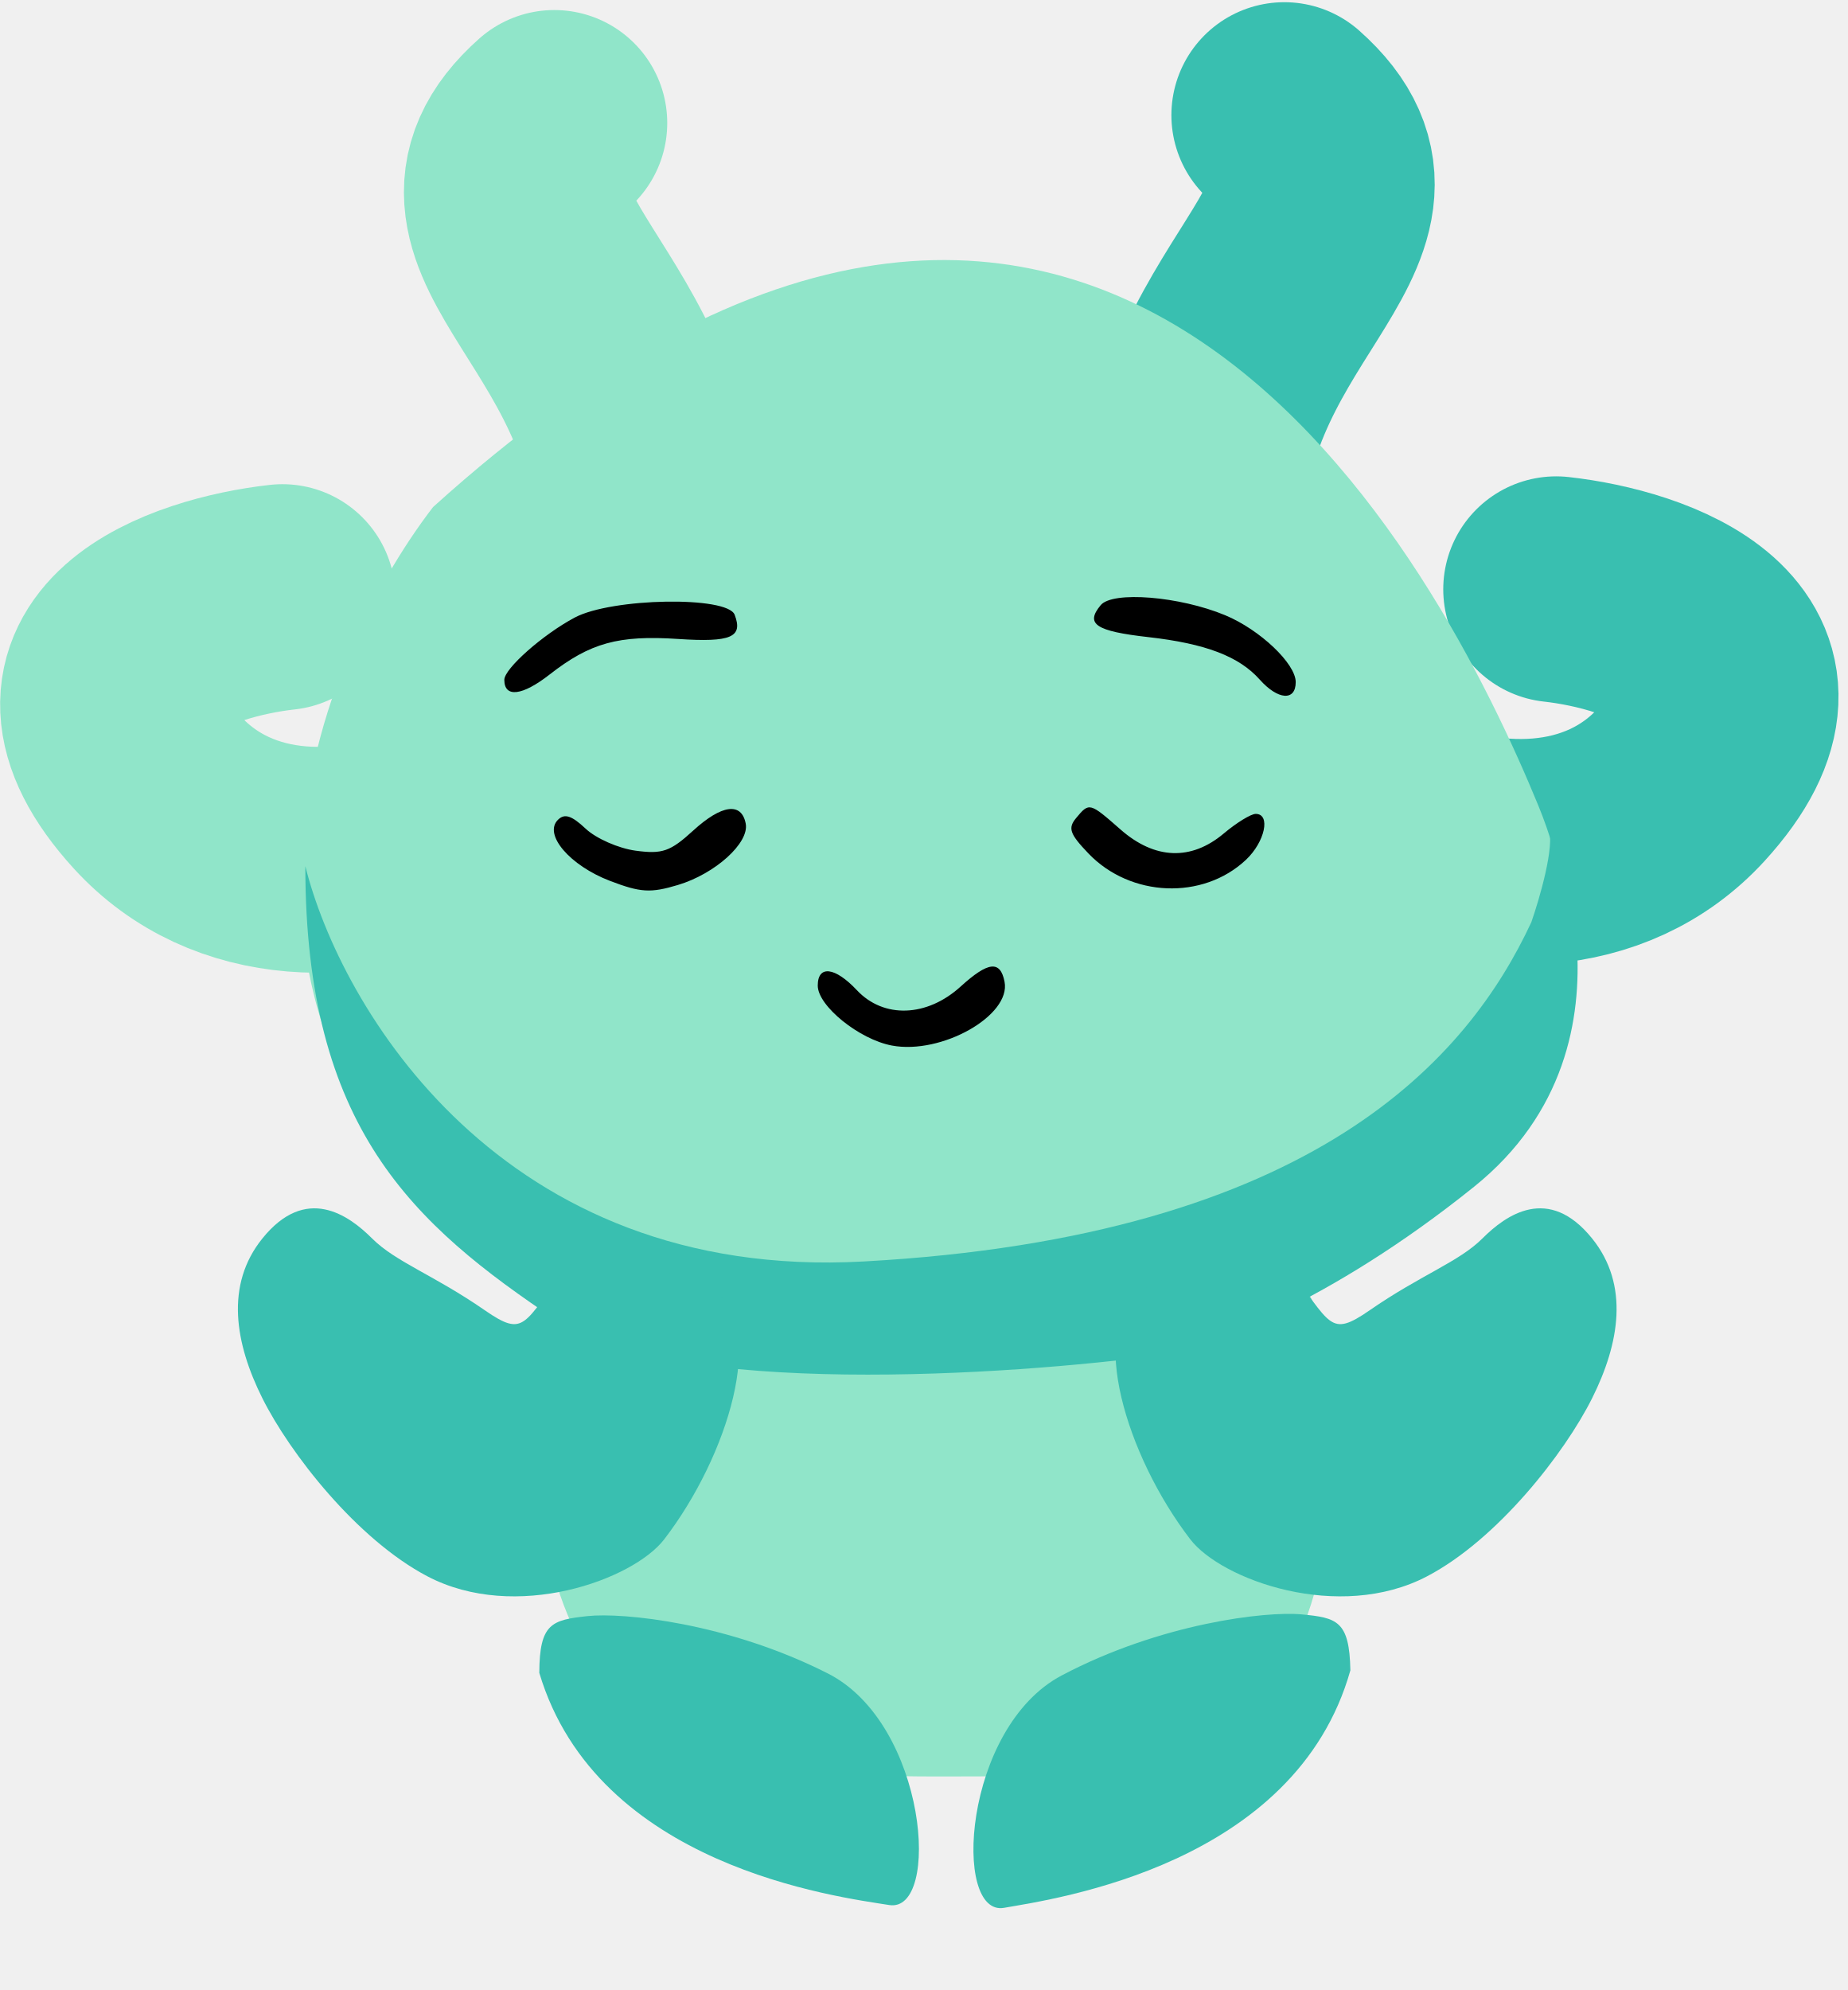
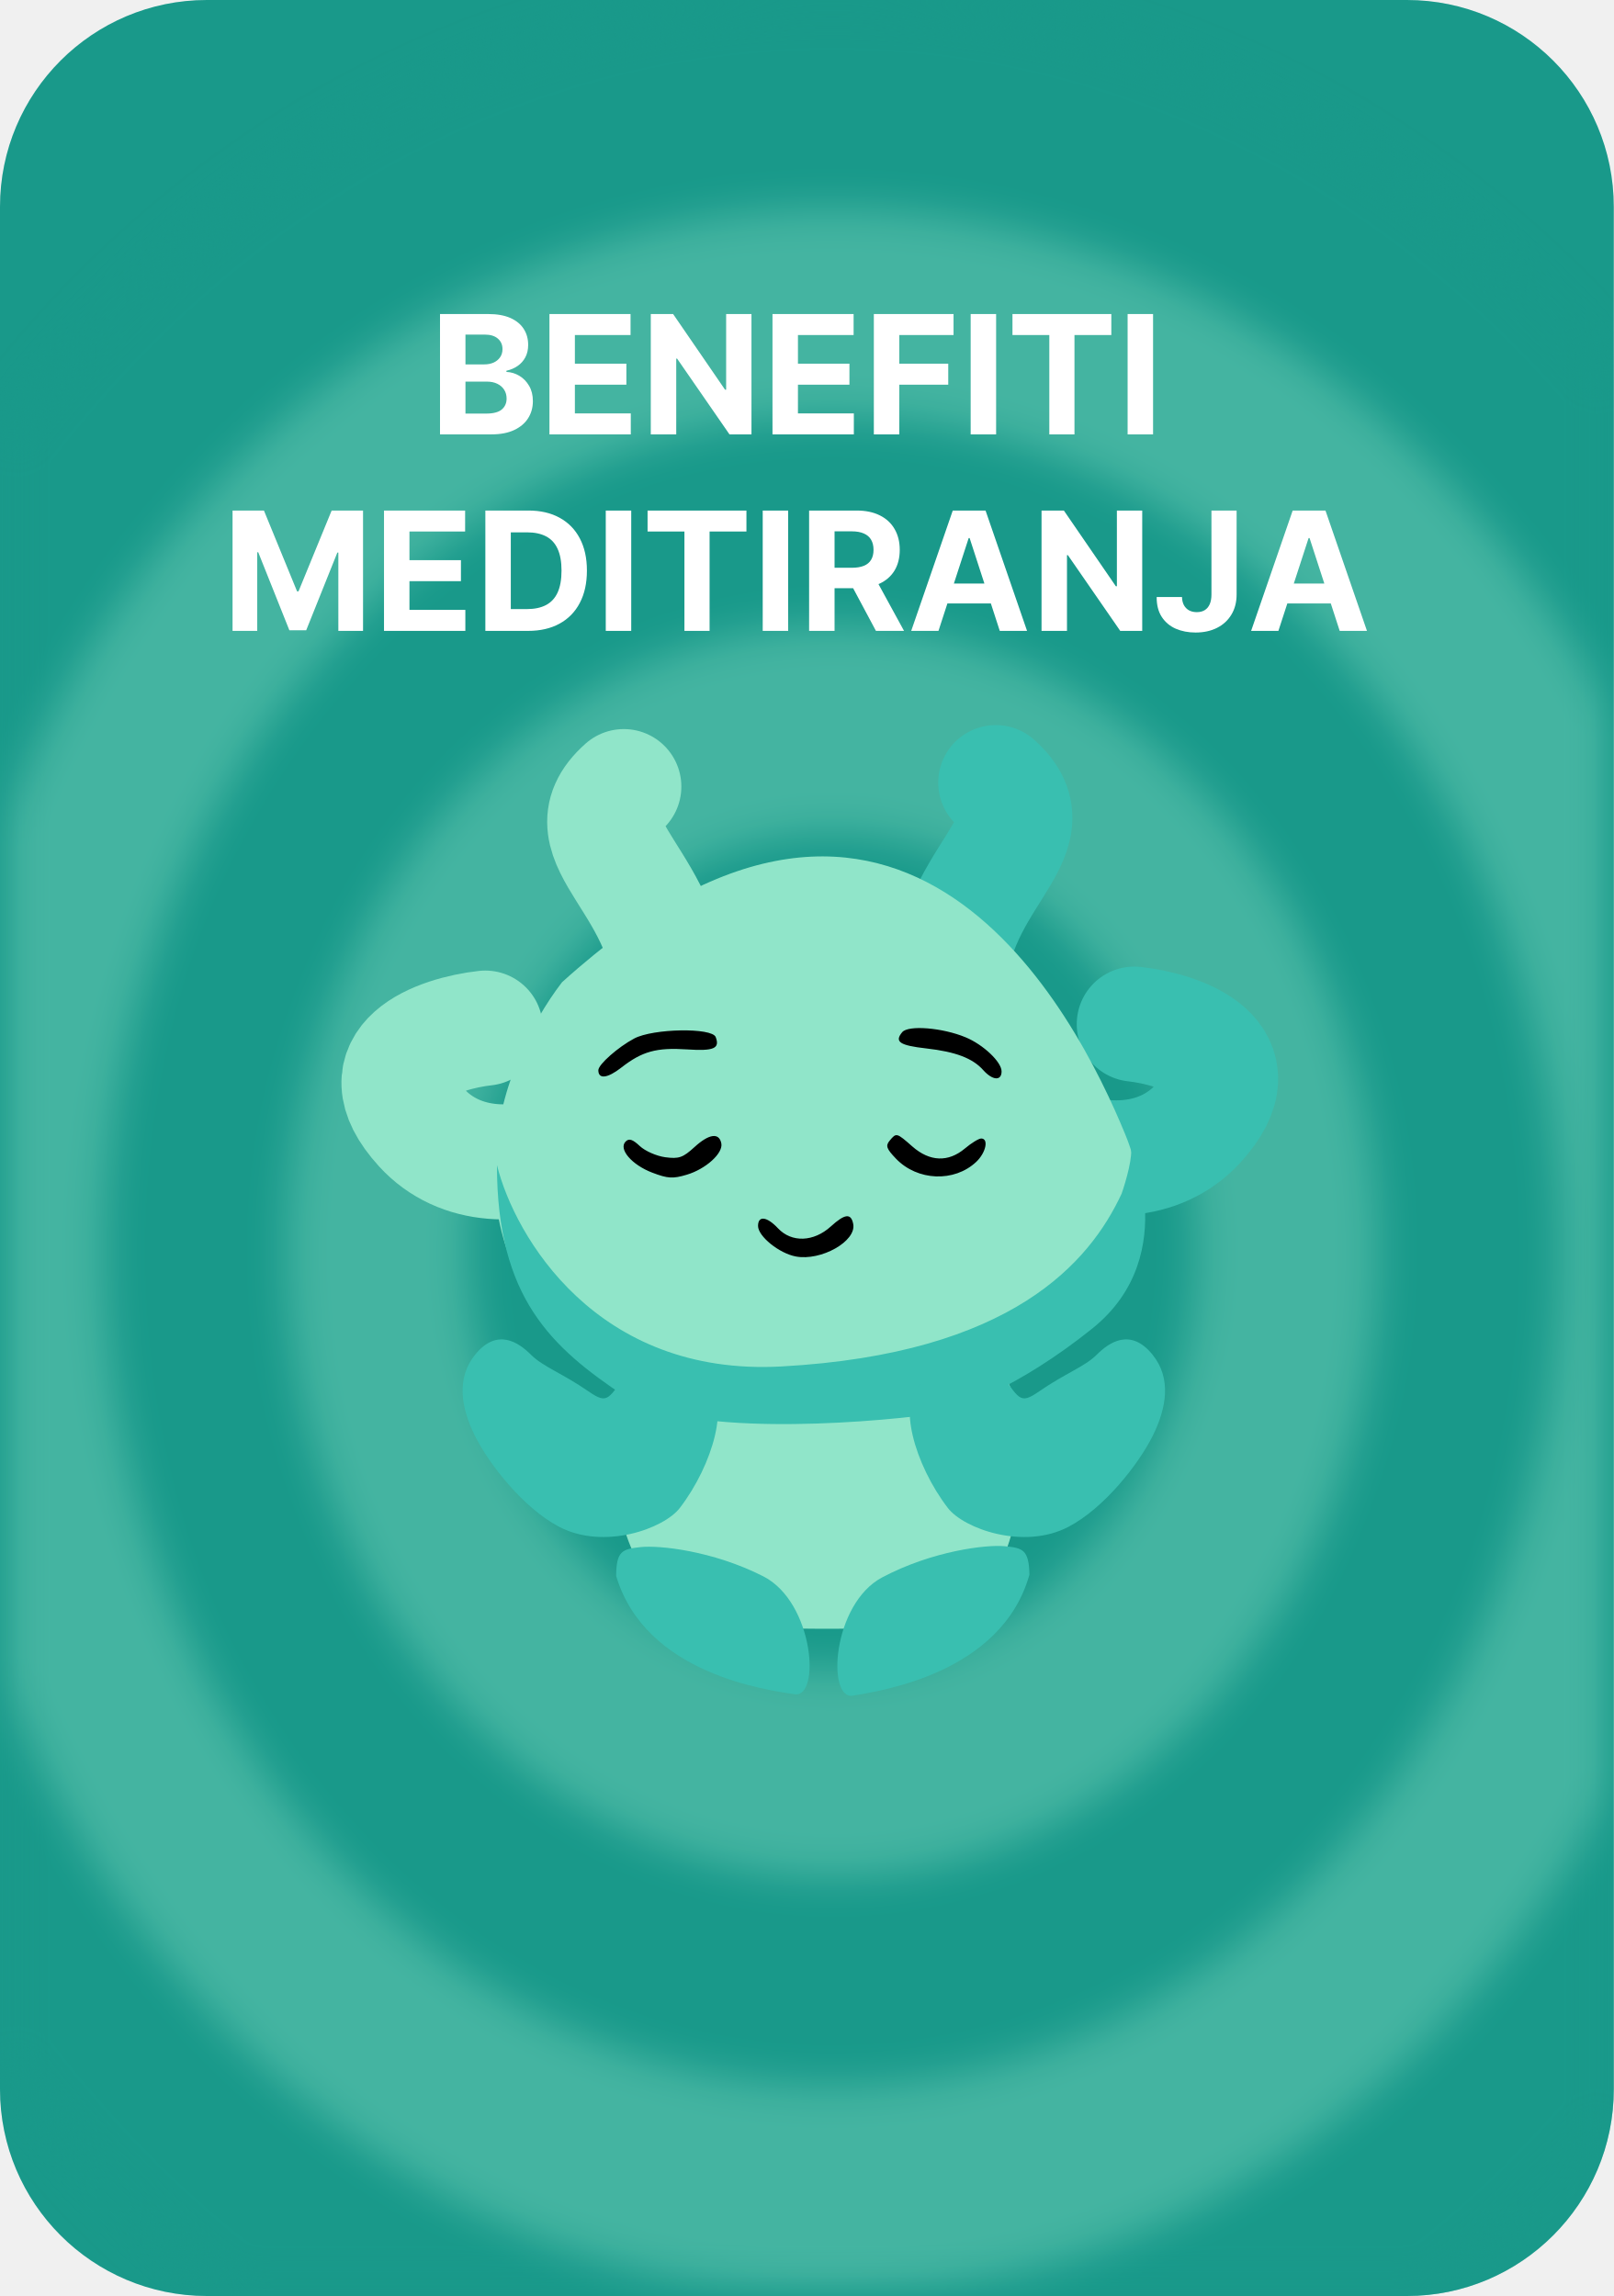
- <svg xmlns="http://www.w3.org/2000/svg" width="91" height="98" viewBox="0 0 91 98" fill="none">
-   <path d="M76.649 29.021C81.174 29.522 88.742 32.146 82.816 38.638C75.409 46.753 58.881 38.889 58.635 26.858C58.389 14.826 69.349 11.074 63.259 5.671" stroke="#39BFB0" stroke-width="11.125" stroke-linecap="round" />
-   <path d="M13.912 29.407C9.387 29.907 1.819 32.532 7.745 39.024C15.152 47.139 31.679 39.275 31.925 27.244C32.172 15.212 21.212 11.46 27.302 6.057" stroke="#90E5C9" stroke-width="11.125" stroke-linecap="round" />
-   <path d="M65.74 69.734C65.74 87.485 57.121 87.485 46.25 87.485C35.379 87.485 26.374 86.327 26.374 69.734C26.374 57.904 34.029 58.349 44.899 58.349C55.77 58.349 65.74 57.904 65.74 69.734Z" fill="#90E5C9" />
-   <path d="M62.099 64.326C53.679 67.756 35.364 65.755 27.258 64.326C7.999 51.708 15.281 32.832 21.33 24.971C54.357 -4.889 71.052 28.187 75.77 39.672C80.488 51.157 72.624 60.038 62.099 64.326Z" fill="#90E5C9" />
-   <path d="M42.532 62.123C24.662 63.105 16.757 49.553 15.039 42.654C15.039 55.531 20.317 60.284 27.436 65.036C33.131 68.838 49.692 67.745 57.261 66.723C59.388 66.365 65.435 64.208 72.603 58.444C81.563 51.239 75.917 39.741 76.285 40.814C76.58 41.673 75.835 44.238 75.426 45.413C72.358 52.005 64.871 60.897 42.532 62.123Z" fill="#39BFB0" />
-   <path fill-rule="evenodd" clip-rule="evenodd" d="M54.214 29.802C53.442 30.732 53.961 31.081 56.558 31.375C59.377 31.694 61.027 32.322 62.047 33.467C62.945 34.476 63.82 34.537 63.82 33.592C63.82 32.681 62.057 31.009 60.346 30.298C58.101 29.364 54.799 29.097 54.214 29.802ZM28.313 30.41C26.747 31.241 24.84 32.925 24.84 33.479C24.84 34.373 25.722 34.27 27.066 33.221C29.071 31.655 30.463 31.271 33.41 31.467C36.006 31.64 36.609 31.38 36.185 30.274C35.828 29.343 30.142 29.441 28.313 30.41ZM34.144 40.902C33.014 41.934 32.626 42.07 31.308 41.893C30.468 41.78 29.362 41.294 28.849 40.812C28.154 40.159 27.806 40.048 27.479 40.375C26.759 41.095 28.066 42.624 30.047 43.381C31.552 43.956 32.044 43.986 33.39 43.582C35.23 43.031 36.913 41.508 36.73 40.559C36.524 39.49 35.547 39.62 34.144 40.902ZM53.002 40.288C52.59 40.784 52.69 41.069 53.612 42.031C55.682 44.192 59.246 44.337 61.366 42.345C62.306 41.462 62.601 40.081 61.849 40.081C61.615 40.081 60.907 40.515 60.276 41.046C58.669 42.399 56.878 42.33 55.195 40.853C53.666 39.511 53.651 39.506 53.002 40.288ZM47.315 48.584C45.655 50.093 43.526 50.168 42.207 48.765C41.128 47.616 40.278 47.515 40.278 48.537C40.278 49.537 42.319 51.187 43.93 51.489C46.378 51.948 49.801 50.011 49.479 48.349C49.272 47.282 48.675 47.347 47.315 48.584Z" fill="black" />
-   <path d="M23.875 64.523C25.882 65.912 25.761 65.186 27.927 62.4C28.378 61.822 33.216 62.259 35.223 63.649C37.732 65.386 35.91 71.644 32.715 75.806C31.182 77.802 25.39 79.902 21.051 77.627C17.578 75.806 14.274 71.561 12.924 68.859C11.573 66.157 11.078 63.277 12.924 60.989C15.069 58.33 17.169 59.831 18.327 60.989C19.485 62.147 21.366 62.786 23.875 64.523Z" fill="#39BFB0" />
-   <path d="M67.467 64.523C65.46 65.912 65.581 65.186 63.414 62.4C62.964 61.822 58.125 62.259 56.118 63.649C53.61 65.386 55.432 71.644 58.627 75.806C60.159 77.802 65.952 79.902 70.291 77.627C73.764 75.806 77.067 71.561 78.418 68.859C79.769 66.157 80.264 63.277 78.418 60.989C76.273 58.33 74.173 59.831 73.015 60.989C71.857 62.147 69.975 62.786 67.467 64.523Z" fill="#39BFB0" />
-   <path d="M43.797 93.816C41.239 93.408 29.413 91.927 26.563 82.382C26.571 79.94 27.182 79.779 28.928 79.588C30.675 79.397 35.876 79.919 40.784 82.416C45.691 84.913 46.355 94.224 43.797 93.816Z" fill="#39BFB0" />
-   <path d="M49.453 93.953C52.005 93.506 63.807 91.847 66.512 82.259C66.467 79.818 65.854 79.666 64.105 79.502C62.356 79.337 57.163 79.938 52.294 82.509C47.425 85.08 46.901 94.4 49.453 93.953Z" fill="#39BFB0" />
+ <svg xmlns="http://www.w3.org/2000/svg" width="156" height="222" viewBox="0 0 156 222" fill="none">
+   <rect width="156" height="222" rx="20" fill="#19998B" />
+   <mask id="mask0_728_1337" style="mask-type:alpha" maskUnits="userSpaceOnUse" x="0" y="0" width="156" height="222">
+     <rect width="156" height="222" rx="20" fill="#DFE1DF" />
+   </mask>
+   <g mask="url(#mask0_728_1337)">
+     <g filter="url(#filter0_f_728_1337)">
+       <ellipse cx="80.453" cy="121" rx="105.453" ry="121" fill="#19998B" />
+       <ellipse cx="80.453" cy="120.999" rx="87.877" ry="100.833" fill="#B7FFDC" fill-opacity="0.3" />
+       <ellipse cx="80.452" cy="121" rx="70.302" ry="80.667" fill="#19998B" />
+       <ellipse cx="80.453" cy="121" rx="52.726" ry="60.5" fill="#B7FFDC" fill-opacity="0.3" />
+       <ellipse cx="80.453" cy="121" rx="35.151" ry="40.333" fill="#19998B" />
+       <ellipse cx="80.452" cy="121.001" rx="17.575" ry="20.167" fill="#B7FFDC" fill-opacity="0.3" />
+     </g>
+   </g>
+   <rect width="156" height="222" rx="20" fill="#19998B" fill-opacity="0.1" />
+   <path d="M42.535 42V30.364H47.194C48.05 30.364 48.764 30.491 49.336 30.744C49.908 30.998 50.338 31.35 50.626 31.801C50.914 32.248 51.057 32.763 51.057 33.347C51.057 33.801 50.967 34.201 50.785 34.545C50.603 34.886 50.353 35.167 50.035 35.386C49.72 35.602 49.361 35.756 48.955 35.847V35.96C49.398 35.979 49.813 36.104 50.2 36.335C50.59 36.566 50.906 36.89 51.148 37.307C51.391 37.72 51.512 38.212 51.512 38.784C51.512 39.401 51.359 39.953 51.052 40.438C50.749 40.919 50.3 41.299 49.705 41.58C49.111 41.86 48.378 42 47.506 42H42.535ZM44.995 39.989H47.001C47.686 39.989 48.186 39.858 48.501 39.597C48.815 39.331 48.972 38.979 48.972 38.54C48.972 38.218 48.895 37.934 48.739 37.688C48.584 37.441 48.362 37.248 48.075 37.108C47.791 36.968 47.452 36.898 47.057 36.898H44.995V39.989ZM44.995 35.233H46.819C47.156 35.233 47.455 35.174 47.717 35.057C47.982 34.936 48.19 34.765 48.342 34.545C48.497 34.326 48.575 34.062 48.575 33.756C48.575 33.335 48.425 32.996 48.126 32.739C47.83 32.481 47.41 32.352 46.864 32.352H44.995V35.233ZM53.113 42V30.364H60.954V32.392H55.573V35.165H60.55V37.193H55.573V39.972H60.977V42H53.113ZM72.643 30.364V42H70.518L65.455 34.676H65.37V42H62.91V30.364H65.069L70.092 37.682H70.194V30.364H72.643ZM74.675 42V30.364H82.516V32.392H77.136V35.165H82.113V37.193H77.136V39.972H82.539V42H74.675ZM84.472 42V30.364H92.177V32.392H86.933V35.165H91.665V37.193H86.933V42H84.472ZM96.292 30.364V42H93.832V30.364H96.292ZM97.873 32.392V30.364H107.43V32.392H103.867V42H101.435V32.392H97.873ZM111.464 30.364V42H109.004V30.364H111.464ZM22.48 49.364H25.514L28.719 57.182H28.855L32.06 49.364H35.094V61H32.707V53.426H32.611L29.599 60.943H27.974L24.963 53.398H24.866V61H22.48V49.364ZM37.121 61V49.364H44.962V51.392H39.581V54.165H44.558V56.193H39.581V58.972H44.984V61H37.121ZM51.043 61H46.918V49.364H51.077C52.247 49.364 53.255 49.597 54.099 50.062C54.944 50.525 55.594 51.189 56.048 52.057C56.507 52.924 56.736 53.962 56.736 55.17C56.736 56.383 56.507 57.424 56.048 58.295C55.594 59.167 54.94 59.835 54.088 60.301C53.24 60.767 52.224 61 51.043 61ZM49.378 58.892H50.94C51.668 58.892 52.279 58.763 52.776 58.506C53.276 58.244 53.651 57.841 53.901 57.295C54.154 56.746 54.281 56.038 54.281 55.17C54.281 54.311 54.154 53.608 53.901 53.062C53.651 52.517 53.278 52.115 52.781 51.858C52.285 51.6 51.673 51.472 50.946 51.472H49.378V58.892ZM61.019 49.364V61H58.558V49.364H61.019ZM62.599 51.392V49.364H72.156V51.392H68.594V61H66.162V51.392H62.599ZM76.19 49.364V61H73.73V49.364H76.19ZM78.215 61V49.364H82.805C83.684 49.364 84.434 49.521 85.055 49.835C85.68 50.146 86.156 50.587 86.481 51.159C86.811 51.727 86.976 52.396 86.976 53.165C86.976 53.938 86.809 54.602 86.476 55.159C86.142 55.712 85.66 56.136 85.027 56.432C84.398 56.727 83.637 56.875 82.743 56.875H79.669V54.898H82.345C82.815 54.898 83.205 54.833 83.516 54.705C83.826 54.576 84.057 54.383 84.209 54.125C84.364 53.867 84.442 53.547 84.442 53.165C84.442 52.778 84.364 52.453 84.209 52.188C84.057 51.922 83.824 51.722 83.51 51.585C83.199 51.445 82.807 51.375 82.334 51.375H80.675V61H78.215ZM84.499 55.705L87.391 61H84.675L81.845 55.705H84.499ZM90.72 61H88.084L92.101 49.364H95.271L99.283 61H96.646L93.731 52.023H93.641L90.72 61ZM90.555 56.426H96.783V58.347H90.555V56.426ZM110.416 49.364V61H108.291L103.229 53.676H103.143V61H100.683V49.364H102.842L107.865 56.682H107.967V49.364H110.416ZM117.108 49.364H119.54V57.477C119.54 58.227 119.371 58.879 119.034 59.432C118.701 59.985 118.237 60.411 117.642 60.71C117.047 61.01 116.356 61.159 115.568 61.159C114.867 61.159 114.231 61.036 113.659 60.79C113.091 60.54 112.64 60.161 112.307 59.653C111.973 59.142 111.809 58.5 111.812 57.727H114.261C114.269 58.034 114.331 58.297 114.449 58.517C114.57 58.733 114.735 58.9 114.943 59.017C115.155 59.131 115.405 59.188 115.693 59.188C115.996 59.188 116.252 59.123 116.46 58.994C116.672 58.862 116.833 58.669 116.943 58.415C117.053 58.161 117.108 57.849 117.108 57.477V49.364ZM123.58 61H120.943L124.96 49.364H128.131L132.142 61H129.506L126.591 52.023H126.5L123.58 61ZM123.415 56.426H129.642V58.347H123.415V56.426Z" fill="white" />
+   <path d="M109.649 99.021C114.174 99.522 121.742 102.146 115.816 108.638C108.409 116.753 91.881 108.889 91.635 96.858C91.389 84.826 102.349 81.074 96.259 75.671" stroke="#39BFB0" stroke-width="11.125" stroke-linecap="round" />
+   <path d="M46.911 99.407C42.387 99.907 34.819 102.532 40.745 109.024C48.152 117.139 64.679 109.275 64.925 97.243C65.171 85.212 54.212 81.46 60.302 76.056" stroke="#90E5C9" stroke-width="11.125" stroke-linecap="round" />
+   <path d="M98.74 139.734C98.74 157.485 90.121 157.485 79.25 157.485C68.379 157.485 59.374 156.327 59.374 139.734C59.374 127.904 67.029 128.349 77.899 128.349C88.77 128.349 98.74 127.904 98.74 139.734Z" fill="#90E5C9" />
+   <path d="M95.099 134.326C86.679 137.756 68.364 135.755 60.258 134.326C40.999 121.708 48.282 102.832 54.33 94.971C87.357 65.111 104.052 98.187 108.77 109.672C113.488 121.157 105.624 130.039 95.099 134.326Z" fill="#90E5C9" />
+   <path d="M75.532 132.123C57.662 133.105 49.757 119.553 48.039 112.654C48.039 125.531 53.317 130.284 60.436 135.036C66.131 138.838 82.692 137.745 90.261 136.723C92.388 136.365 98.435 134.208 105.603 128.444C114.563 121.239 108.917 109.741 109.285 110.814C109.58 111.673 108.835 114.238 108.426 115.413C105.357 122.005 97.871 130.897 75.532 132.123Z" fill="#39BFB0" />
+   <path fill-rule="evenodd" clip-rule="evenodd" d="M87.214 99.802C86.442 100.732 86.961 101.081 89.558 101.375C92.377 101.694 94.027 102.322 95.046 103.467C95.945 104.476 96.82 104.537 96.82 103.592C96.82 102.681 95.057 101.009 93.346 100.298C91.101 99.364 87.799 99.097 87.214 99.802ZM61.313 100.41C59.747 101.241 57.84 102.925 57.84 103.479C57.84 104.373 58.722 104.27 60.066 103.221C62.071 101.656 63.463 101.271 66.41 101.467C69.006 101.64 69.609 101.38 69.185 100.274C68.828 99.343 63.142 99.441 61.313 100.41ZM67.144 110.902C66.014 111.934 65.626 112.07 64.308 111.893C63.468 111.78 62.362 111.294 61.849 110.812C61.154 110.159 60.806 110.048 60.479 110.375C59.759 111.095 61.066 112.624 63.047 113.381C64.552 113.956 65.044 113.986 66.39 113.582C68.231 113.031 69.912 111.508 69.73 110.559C69.524 109.491 68.547 109.62 67.144 110.902ZM86.002 110.288C85.59 110.784 85.69 111.069 86.612 112.031C88.682 114.192 92.246 114.337 94.366 112.345C95.306 111.462 95.601 110.081 94.849 110.081C94.615 110.081 93.907 110.515 93.276 111.046C91.669 112.399 89.878 112.33 88.195 110.853C86.666 109.511 86.651 109.506 86.002 110.288ZM80.315 118.584C78.655 120.093 76.525 120.168 75.207 118.765C74.128 117.616 73.278 117.515 73.278 118.537C73.278 119.537 75.319 121.187 76.93 121.489C79.378 121.948 82.801 120.011 82.479 118.349C82.272 117.282 81.675 117.347 80.315 118.584Z" fill="black" />
+   <path d="M56.875 134.523C58.882 135.912 58.761 135.186 60.927 132.4C61.378 131.821 66.216 132.259 68.223 133.649C70.732 135.386 68.91 141.645 65.715 145.806C64.182 147.802 58.39 149.902 54.051 147.627C50.578 145.806 47.274 141.56 45.924 138.859C44.573 136.157 44.078 133.277 45.924 130.989C48.069 128.33 50.169 129.831 51.327 130.989C52.485 132.147 54.366 132.786 56.875 134.523Z" fill="#39BFB0" />
+   <path d="M100.467 134.523C98.46 135.912 98.581 135.186 96.415 132.4C95.964 131.821 91.125 132.259 89.118 133.649C86.61 135.386 88.432 141.645 91.627 145.806C93.159 147.802 98.952 149.902 103.291 147.627C106.764 145.806 110.067 141.56 111.418 138.859C112.769 136.157 113.264 133.277 111.418 130.989C109.273 128.33 107.173 129.831 106.015 130.989C104.857 132.147 102.975 132.786 100.467 134.523Z" fill="#39BFB0" />
+   <path d="M76.797 163.816C74.239 163.408 62.413 161.927 59.563 152.382C59.571 149.94 60.182 149.779 61.928 149.588C63.675 149.397 68.876 149.919 73.784 152.416C78.691 154.913 79.356 164.224 76.797 163.816Z" fill="#39BFB0" />
+   <path d="M82.453 163.953C85.005 163.506 96.807 161.847 99.512 152.259C99.467 149.818 98.854 149.666 97.105 149.502C95.356 149.337 90.163 149.938 85.294 152.509C80.425 155.08 79.901 164.399 82.453 163.953Z" fill="#39BFB0" />
+   <defs>
+     <filter id="filter0_f_728_1337" x="-29" y="-4" width="218.905" height="250" filterUnits="userSpaceOnUse" color-interpolation-filters="sRGB">
+       <feFlood flood-opacity="0" result="BackgroundImageFix" />
+       <feBlend mode="normal" in="SourceGraphic" in2="BackgroundImageFix" result="shape" />
+       <feGaussianBlur stdDeviation="2" result="effect1_foregroundBlur_728_1337" />
+     </filter>
+   </defs>
</svg>
